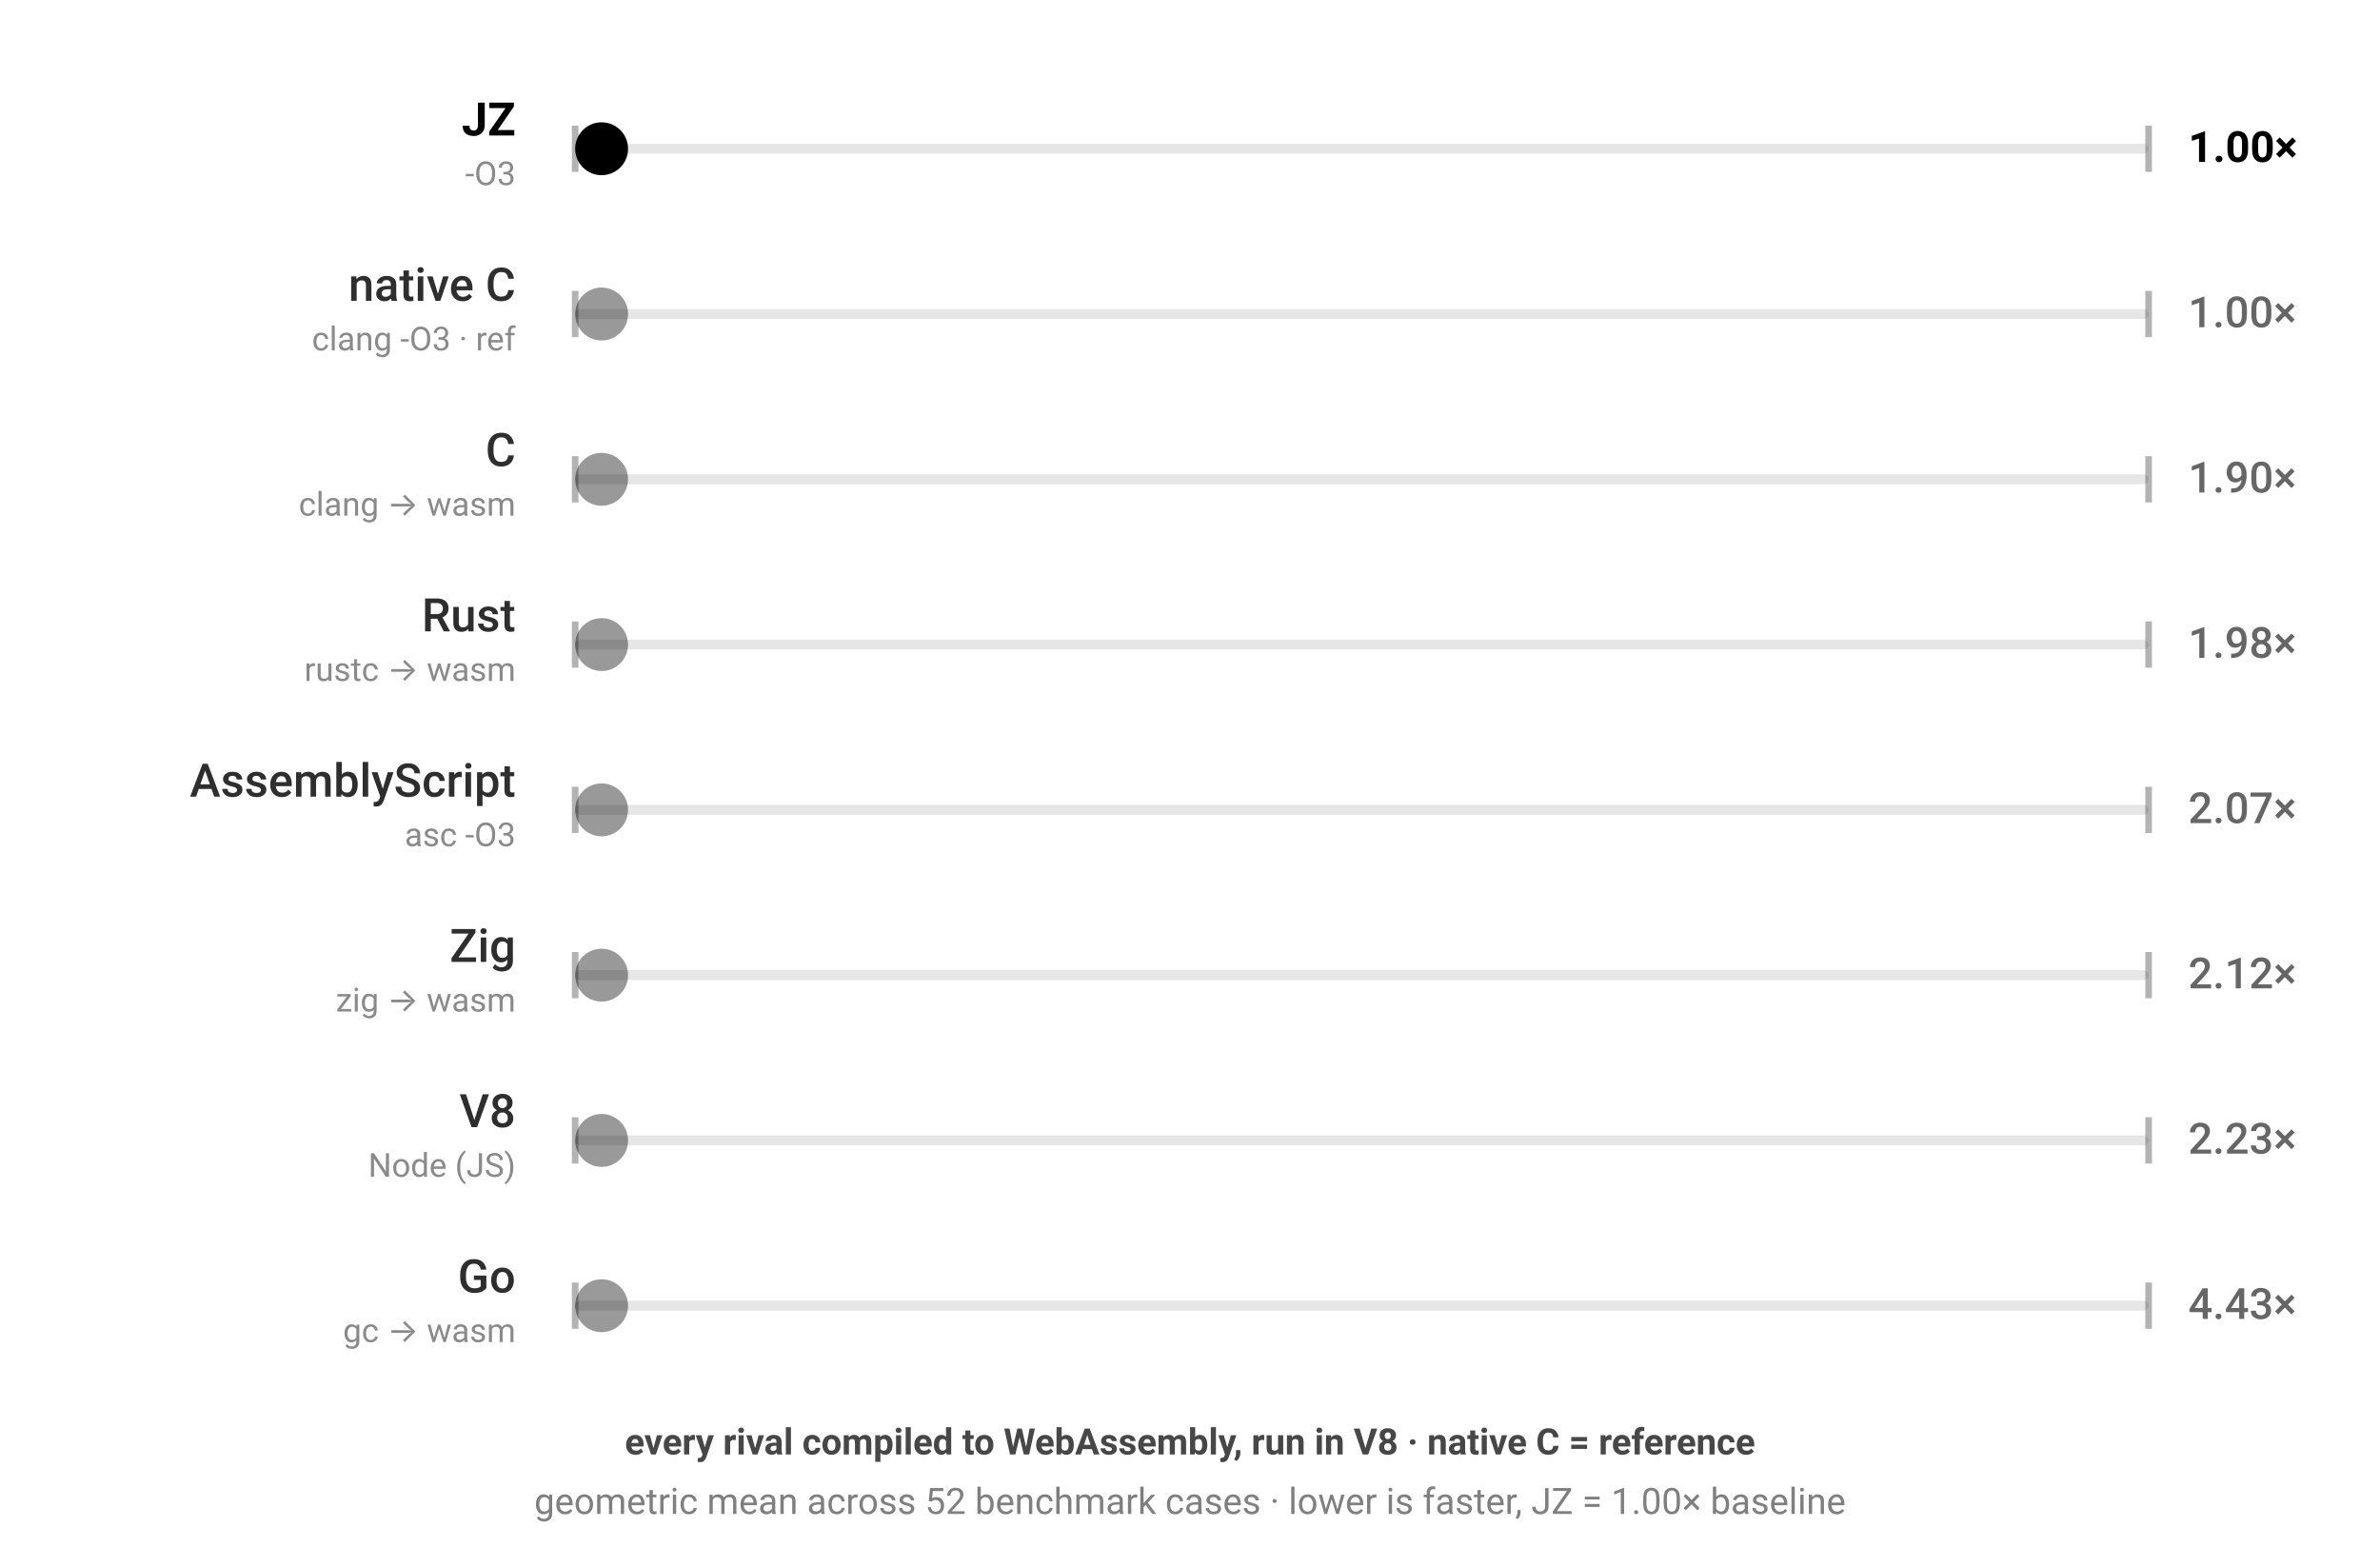
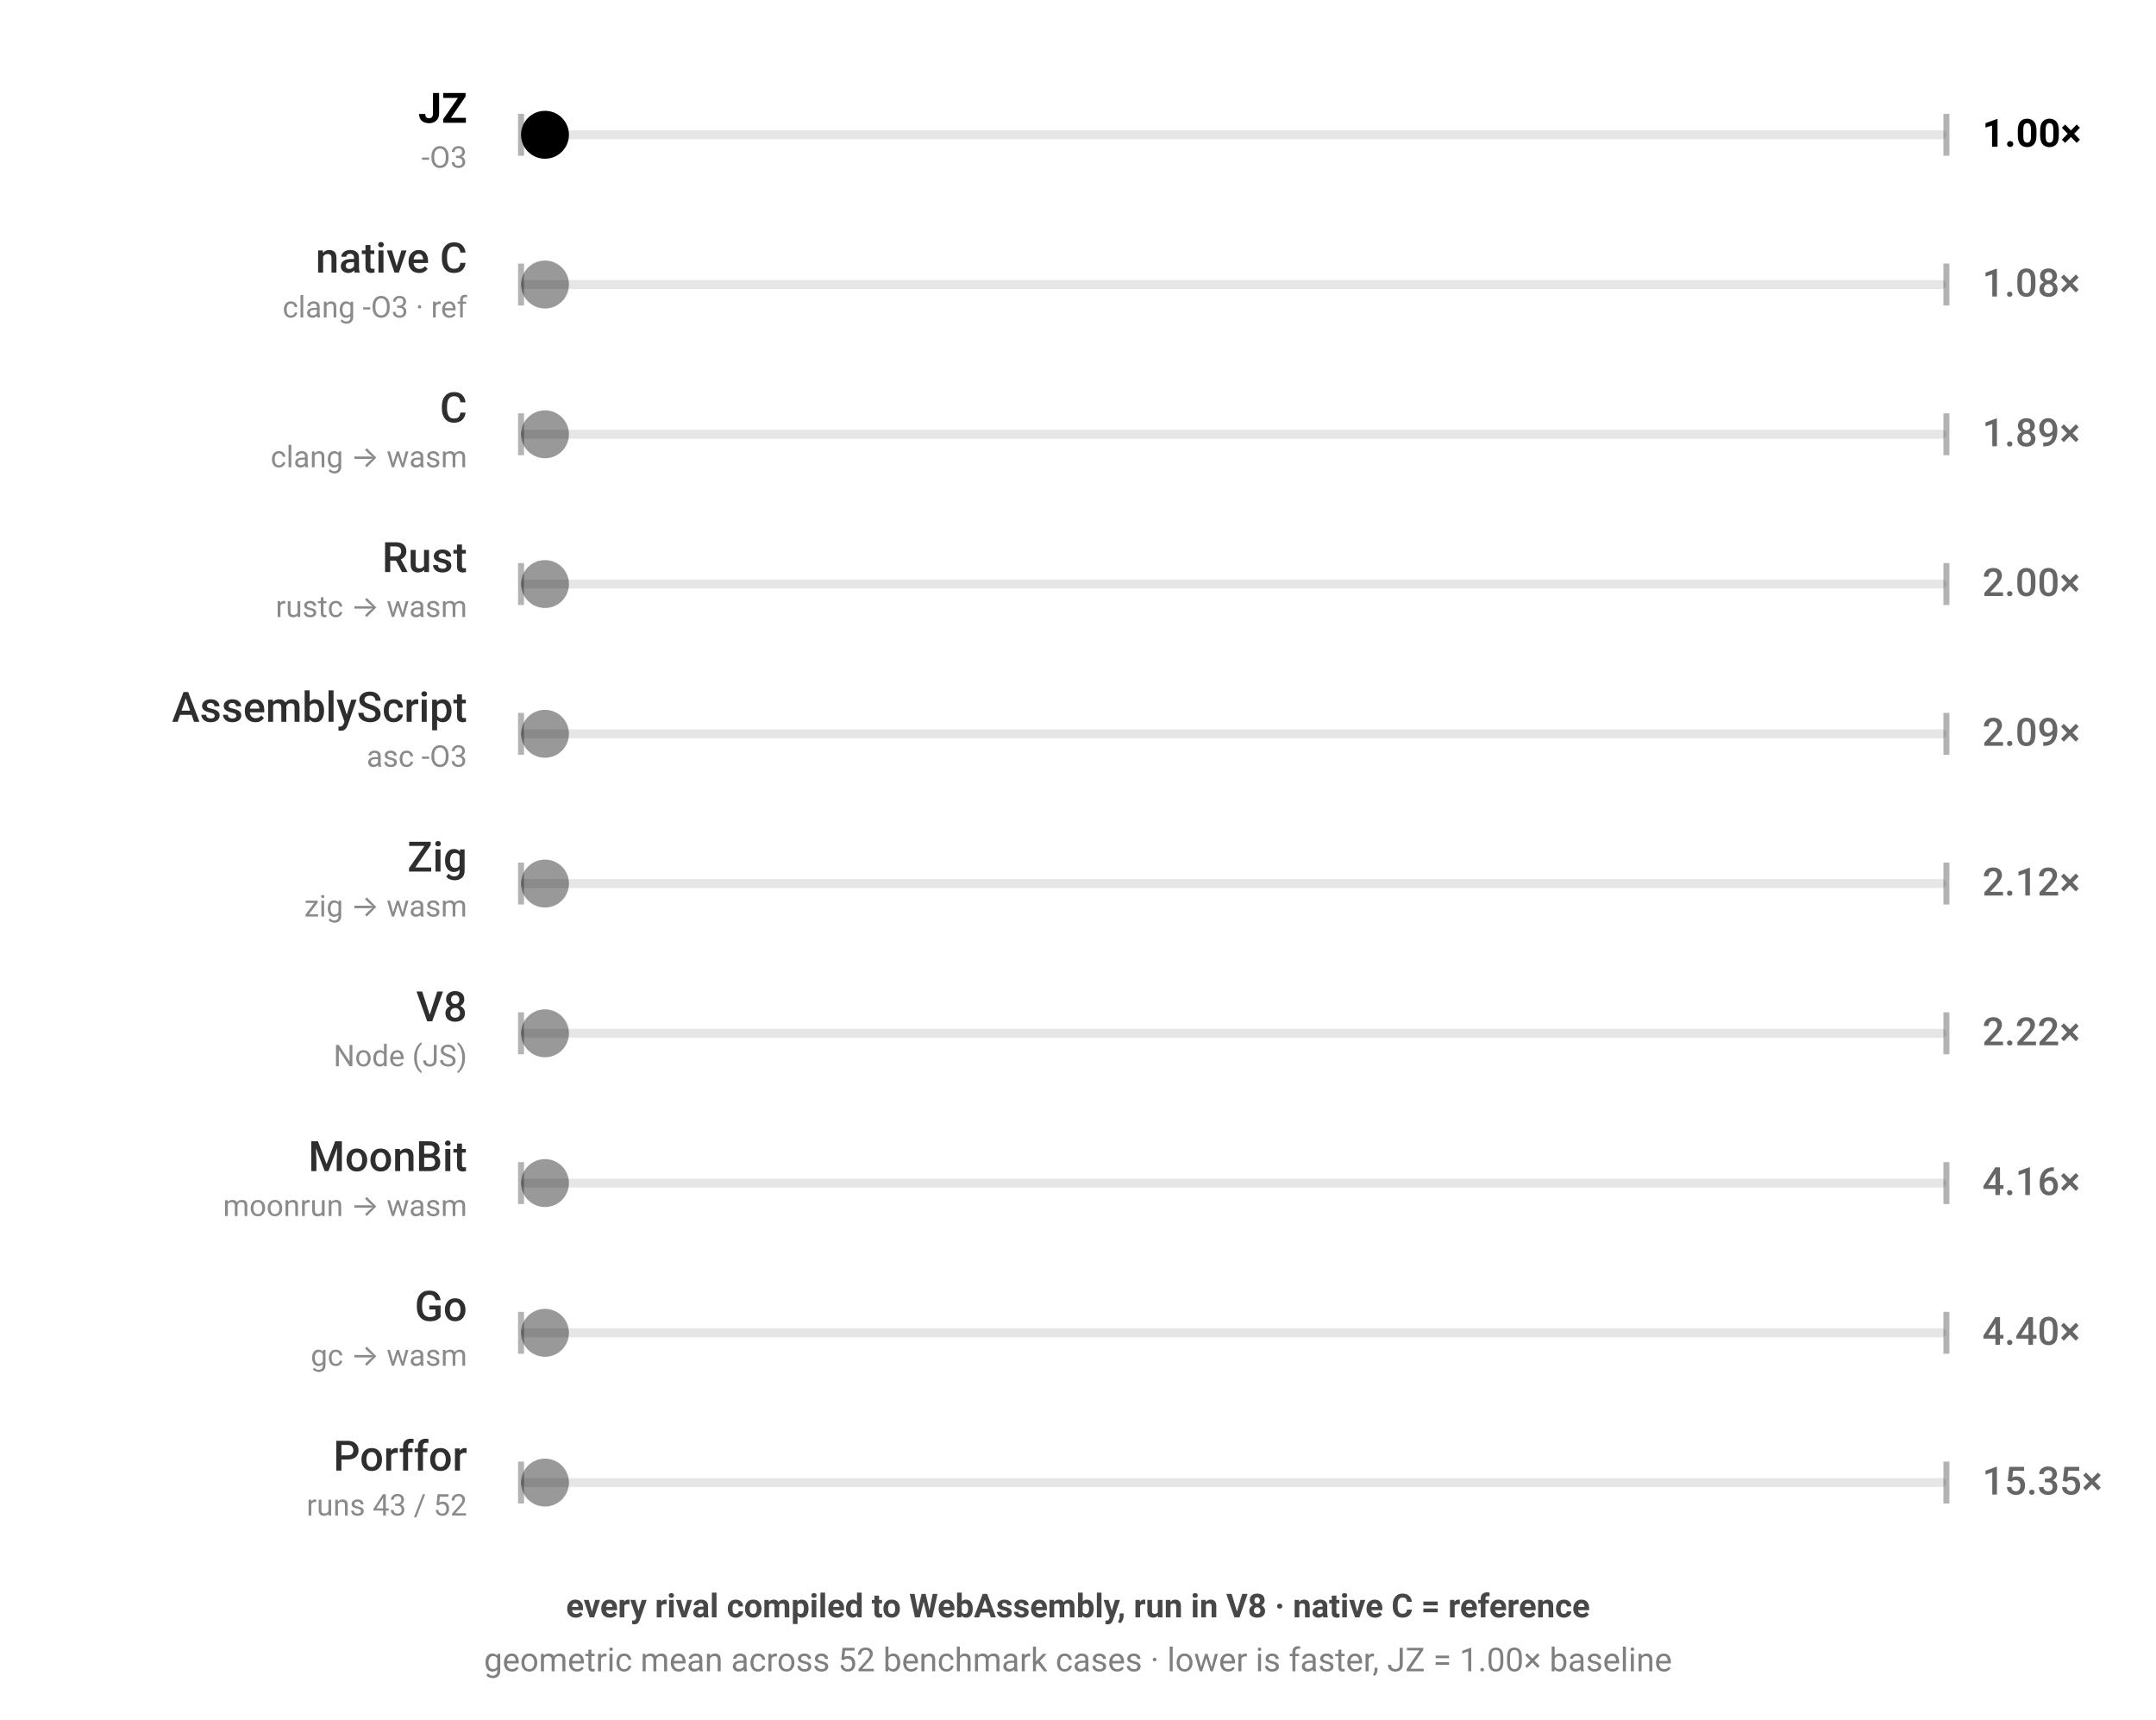
- <svg xmlns="http://www.w3.org/2000/svg" viewBox="0 0 720 474" width="720" height="474" style="color-scheme:light dark" role="img" aria-label="JZ benchmark — every rival compiled to WebAssembly, run in V8 · native C = reference; geometric mean across 52 benchmark cases · lower is faster, JZ = 1.00× baseline; each ball's speed is proportional to that engine's geometric-mean runtime across the corpus">
+ <svg xmlns="http://www.w3.org/2000/svg" viewBox="0 0 720 574" width="720" height="574" style="color-scheme:light dark" role="img" aria-label="JZ benchmark — every rival compiled to WebAssembly, run in V8 · native C = reference; geometric mean across 52 benchmark cases · lower is faster, JZ = 1.00× baseline; each ball's speed is proportional to that engine's geometric-mean runtime across the corpus">
  <g font-family="-apple-system,BlinkMacSystemFont,'Segoe UI',Roboto,sans-serif">
    <rect x="174" y="43.5" width="476" height="3" rx="1.5" fill="currentColor" fill-opacity="0.1" />
    <line x1="174" y1="38" x2="174" y2="52" stroke="currentColor" stroke-opacity="0.3" stroke-width="2" />
    <line x1="650" y1="38" x2="650" y2="52" stroke="currentColor" stroke-opacity="0.3" stroke-width="2" />
    <text x="156" y="41" text-anchor="end" font-size="14" font-weight="700" fill="currentColor" fill-opacity="1">JZ</text>
    <text x="156" y="56" text-anchor="end" font-size="10" fill="currentColor" fill-opacity="0.46">-O3</text>
    <text x="662" y="49" font-size="13" font-weight="700" fill="currentColor" fill-opacity="1">1.00×</text>
    <circle cx="182.0" cy="45" r="8" fill="currentColor" fill-opacity="1">
      <animate attributeName="cx" dur="1.6s" repeatCount="indefinite" calcMode="linear" keyTimes="0;0.5;1" values="182.0;642.0;182.0" begin="-0.00s" />
    </circle>
  </g>
  <g font-family="-apple-system,BlinkMacSystemFont,'Segoe UI',Roboto,sans-serif">
    <rect x="174" y="93.5" width="476" height="3" rx="1.5" fill="currentColor" fill-opacity="0.1" />
    <line x1="174" y1="88" x2="174" y2="102" stroke="currentColor" stroke-opacity="0.3" stroke-width="2" />
    <line x1="650" y1="88" x2="650" y2="102" stroke="currentColor" stroke-opacity="0.3" stroke-width="2" />
    <text x="156" y="91" text-anchor="end" font-size="14" font-weight="500" fill="currentColor" fill-opacity="0.82">native C</text>
    <text x="156" y="106" text-anchor="end" font-size="10" fill="currentColor" fill-opacity="0.46">clang -O3 · ref</text>
-     <text x="662" y="99" font-size="13" font-weight="500" fill="currentColor" fill-opacity="0.6">1.00×</text>
+     <text x="662" y="99" font-size="13" font-weight="500" fill="currentColor" fill-opacity="0.6">1.08×</text>
    <circle cx="182.0" cy="95" r="8" fill="currentColor" fill-opacity="0.4">
-       <animate attributeName="cx" dur="1.6s" repeatCount="indefinite" calcMode="linear" keyTimes="0;0.5;1" values="182.0;642.0;182.0" begin="-0.41s" />
+       <animate attributeName="cx" dur="1.726s" repeatCount="indefinite" calcMode="linear" keyTimes="0;0.5;1" values="182.0;642.0;182.0" begin="-0.41s" />
    </circle>
  </g>
  <g font-family="-apple-system,BlinkMacSystemFont,'Segoe UI',Roboto,sans-serif">
    <rect x="174" y="143.5" width="476" height="3" rx="1.5" fill="currentColor" fill-opacity="0.1" />
    <line x1="174" y1="138" x2="174" y2="152" stroke="currentColor" stroke-opacity="0.3" stroke-width="2" />
    <line x1="650" y1="138" x2="650" y2="152" stroke="currentColor" stroke-opacity="0.3" stroke-width="2" />
    <text x="156" y="141" text-anchor="end" font-size="14" font-weight="500" fill="currentColor" fill-opacity="0.82">C</text>
    <text x="156" y="156" text-anchor="end" font-size="10" fill="currentColor" fill-opacity="0.46">clang → wasm</text>
-     <text x="662" y="149" font-size="13" font-weight="500" fill="currentColor" fill-opacity="0.6">1.90×</text>
+     <text x="662" y="149" font-size="13" font-weight="500" fill="currentColor" fill-opacity="0.6">1.89×</text>
    <circle cx="182.0" cy="145" r="8" fill="currentColor" fill-opacity="0.4">
-       <animate attributeName="cx" dur="3.041s" repeatCount="indefinite" calcMode="linear" keyTimes="0;0.5;1" values="182.0;642.0;182.0" begin="-0.82s" />
+       <animate attributeName="cx" dur="3.027s" repeatCount="indefinite" calcMode="linear" keyTimes="0;0.5;1" values="182.0;642.0;182.0" begin="-0.82s" />
    </circle>
  </g>
  <g font-family="-apple-system,BlinkMacSystemFont,'Segoe UI',Roboto,sans-serif">
    <rect x="174" y="193.5" width="476" height="3" rx="1.5" fill="currentColor" fill-opacity="0.1" />
    <line x1="174" y1="188" x2="174" y2="202" stroke="currentColor" stroke-opacity="0.3" stroke-width="2" />
    <line x1="650" y1="188" x2="650" y2="202" stroke="currentColor" stroke-opacity="0.3" stroke-width="2" />
    <text x="156" y="191" text-anchor="end" font-size="14" font-weight="500" fill="currentColor" fill-opacity="0.82">Rust</text>
    <text x="156" y="206" text-anchor="end" font-size="10" fill="currentColor" fill-opacity="0.46">rustc → wasm</text>
-     <text x="662" y="199" font-size="13" font-weight="500" fill="currentColor" fill-opacity="0.6">1.98×</text>
+     <text x="662" y="199" font-size="13" font-weight="500" fill="currentColor" fill-opacity="0.6">2.00×</text>
    <circle cx="182.0" cy="195" r="8" fill="currentColor" fill-opacity="0.4">
-       <animate attributeName="cx" dur="3.163s" repeatCount="indefinite" calcMode="linear" keyTimes="0;0.5;1" values="182.0;642.0;182.0" begin="-1.23s" />
+       <animate attributeName="cx" dur="3.198s" repeatCount="indefinite" calcMode="linear" keyTimes="0;0.5;1" values="182.0;642.0;182.0" begin="-1.23s" />
    </circle>
  </g>
  <g font-family="-apple-system,BlinkMacSystemFont,'Segoe UI',Roboto,sans-serif">
    <rect x="174" y="243.5" width="476" height="3" rx="1.5" fill="currentColor" fill-opacity="0.1" />
    <line x1="174" y1="238" x2="174" y2="252" stroke="currentColor" stroke-opacity="0.3" stroke-width="2" />
    <line x1="650" y1="238" x2="650" y2="252" stroke="currentColor" stroke-opacity="0.3" stroke-width="2" />
    <text x="156" y="241" text-anchor="end" font-size="14" font-weight="500" fill="currentColor" fill-opacity="0.82">AssemblyScript</text>
    <text x="156" y="256" text-anchor="end" font-size="10" fill="currentColor" fill-opacity="0.46">asc -O3</text>
-     <text x="662" y="249" font-size="13" font-weight="500" fill="currentColor" fill-opacity="0.6">2.07×</text>
+     <text x="662" y="249" font-size="13" font-weight="500" fill="currentColor" fill-opacity="0.6">2.09×</text>
    <circle cx="182.0" cy="245" r="8" fill="currentColor" fill-opacity="0.4">
-       <animate attributeName="cx" dur="3.31s" repeatCount="indefinite" calcMode="linear" keyTimes="0;0.5;1" values="182.0;642.0;182.0" begin="-1.64s" />
+       <animate attributeName="cx" dur="3.337s" repeatCount="indefinite" calcMode="linear" keyTimes="0;0.5;1" values="182.0;642.0;182.0" begin="-1.64s" />
    </circle>
  </g>
  <g font-family="-apple-system,BlinkMacSystemFont,'Segoe UI',Roboto,sans-serif">
    <rect x="174" y="293.5" width="476" height="3" rx="1.5" fill="currentColor" fill-opacity="0.1" />
    <line x1="174" y1="288" x2="174" y2="302" stroke="currentColor" stroke-opacity="0.3" stroke-width="2" />
    <line x1="650" y1="288" x2="650" y2="302" stroke="currentColor" stroke-opacity="0.3" stroke-width="2" />
    <text x="156" y="291" text-anchor="end" font-size="14" font-weight="500" fill="currentColor" fill-opacity="0.82">Zig</text>
    <text x="156" y="306" text-anchor="end" font-size="10" fill="currentColor" fill-opacity="0.46">zig → wasm</text>
    <text x="662" y="299" font-size="13" font-weight="500" fill="currentColor" fill-opacity="0.6">2.12×</text>
    <circle cx="182.0" cy="295" r="8" fill="currentColor" fill-opacity="0.4">
-       <animate attributeName="cx" dur="3.398s" repeatCount="indefinite" calcMode="linear" keyTimes="0;0.5;1" values="182.0;642.0;182.0" begin="-2.05s" />
+       <animate attributeName="cx" dur="3.39s" repeatCount="indefinite" calcMode="linear" keyTimes="0;0.5;1" values="182.0;642.0;182.0" begin="-2.05s" />
    </circle>
  </g>
  <g font-family="-apple-system,BlinkMacSystemFont,'Segoe UI',Roboto,sans-serif">
    <rect x="174" y="343.5" width="476" height="3" rx="1.5" fill="currentColor" fill-opacity="0.1" />
    <line x1="174" y1="338" x2="174" y2="352" stroke="currentColor" stroke-opacity="0.3" stroke-width="2" />
    <line x1="650" y1="338" x2="650" y2="352" stroke="currentColor" stroke-opacity="0.3" stroke-width="2" />
    <text x="156" y="341" text-anchor="end" font-size="14" font-weight="500" fill="currentColor" fill-opacity="0.82">V8</text>
    <text x="156" y="356" text-anchor="end" font-size="10" fill="currentColor" fill-opacity="0.46">Node (JS)</text>
-     <text x="662" y="349" font-size="13" font-weight="500" fill="currentColor" fill-opacity="0.6">2.23×</text>
+     <text x="662" y="349" font-size="13" font-weight="500" fill="currentColor" fill-opacity="0.6">2.22×</text>
    <circle cx="182.0" cy="345" r="8" fill="currentColor" fill-opacity="0.4">
-       <animate attributeName="cx" dur="3.569s" repeatCount="indefinite" calcMode="linear" keyTimes="0;0.5;1" values="182.0;642.0;182.0" begin="-2.46s" />
+       <animate attributeName="cx" dur="3.549s" repeatCount="indefinite" calcMode="linear" keyTimes="0;0.5;1" values="182.0;642.0;182.0" begin="-2.46s" />
    </circle>
  </g>
  <g font-family="-apple-system,BlinkMacSystemFont,'Segoe UI',Roboto,sans-serif">
    <rect x="174" y="393.5" width="476" height="3" rx="1.5" fill="currentColor" fill-opacity="0.1" />
    <line x1="174" y1="388" x2="174" y2="402" stroke="currentColor" stroke-opacity="0.3" stroke-width="2" />
    <line x1="650" y1="388" x2="650" y2="402" stroke="currentColor" stroke-opacity="0.3" stroke-width="2" />
-     <text x="156" y="391" text-anchor="end" font-size="14" font-weight="500" fill="currentColor" fill-opacity="0.82">Go</text>
-     <text x="156" y="406" text-anchor="end" font-size="10" fill="currentColor" fill-opacity="0.46">gc → wasm</text>
-     <text x="662" y="399" font-size="13" font-weight="500" fill="currentColor" fill-opacity="0.6">4.43×</text>
+     <text x="156" y="391" text-anchor="end" font-size="14" font-weight="500" fill="currentColor" fill-opacity="0.82">MoonBit</text>
+     <text x="156" y="406" text-anchor="end" font-size="10" fill="currentColor" fill-opacity="0.46">moonrun → wasm</text>
+     <text x="662" y="399" font-size="13" font-weight="500" fill="currentColor" fill-opacity="0.6">4.16×</text>
    <circle cx="182.0" cy="395" r="8" fill="currentColor" fill-opacity="0.4">
-       <animate attributeName="cx" dur="7.09s" repeatCount="indefinite" calcMode="linear" keyTimes="0;0.5;1" values="182.0;642.0;182.0" begin="-2.87s" />
+       <animate attributeName="cx" dur="6.649s" repeatCount="indefinite" calcMode="linear" keyTimes="0;0.5;1" values="182.0;642.0;182.0" begin="-2.87s" />
    </circle>
  </g>
-   <text x="360" y="440" text-anchor="middle" font-family="-apple-system,BlinkMacSystemFont,'Segoe UI',Roboto,sans-serif" font-size="11" font-weight="600" fill="currentColor" fill-opacity="0.72">every rival compiled to WebAssembly, run in V8 · native C = reference</text>
-   <text x="360" y="458" text-anchor="middle" font-family="-apple-system,BlinkMacSystemFont,'Segoe UI',Roboto,sans-serif" font-size="11" fill="currentColor" fill-opacity="0.5">geometric mean across 52 benchmark cases · lower is faster, JZ = 1.00× baseline</text>
+   <g font-family="-apple-system,BlinkMacSystemFont,'Segoe UI',Roboto,sans-serif">
+     <rect x="174" y="443.5" width="476" height="3" rx="1.5" fill="currentColor" fill-opacity="0.1" />
+     <line x1="174" y1="438" x2="174" y2="452" stroke="currentColor" stroke-opacity="0.3" stroke-width="2" />
+     <line x1="650" y1="438" x2="650" y2="452" stroke="currentColor" stroke-opacity="0.3" stroke-width="2" />
+     <text x="156" y="441" text-anchor="end" font-size="14" font-weight="500" fill="currentColor" fill-opacity="0.82">Go</text>
+     <text x="156" y="456" text-anchor="end" font-size="10" fill="currentColor" fill-opacity="0.46">gc → wasm</text>
+     <text x="662" y="449" font-size="13" font-weight="500" fill="currentColor" fill-opacity="0.6">4.40×</text>
+     <circle cx="182.0" cy="445" r="8" fill="currentColor" fill-opacity="0.4">
+       <animate attributeName="cx" dur="7.045s" repeatCount="indefinite" calcMode="linear" keyTimes="0;0.5;1" values="182.0;642.0;182.0" begin="-3.28s" />
+     </circle>
+   </g>
+   <g font-family="-apple-system,BlinkMacSystemFont,'Segoe UI',Roboto,sans-serif">
+     <rect x="174" y="493.5" width="476" height="3" rx="1.5" fill="currentColor" fill-opacity="0.1" />
+     <line x1="174" y1="488" x2="174" y2="502" stroke="currentColor" stroke-opacity="0.3" stroke-width="2" />
+     <line x1="650" y1="488" x2="650" y2="502" stroke="currentColor" stroke-opacity="0.3" stroke-width="2" />
+     <text x="156" y="491" text-anchor="end" font-size="14" font-weight="500" fill="currentColor" fill-opacity="0.82">Porffor</text>
+     <text x="156" y="506" text-anchor="end" font-size="10" fill="currentColor" fill-opacity="0.46">runs 43 / 52</text>
+     <text x="662" y="499" font-size="13" font-weight="500" fill="currentColor" fill-opacity="0.6">15.35×</text>
+     <circle cx="182.0" cy="495" r="8" fill="currentColor" fill-opacity="0.4">
+       <animate attributeName="cx" dur="10s" repeatCount="indefinite" calcMode="linear" keyTimes="0;0.5;1" values="182.0;642.0;182.0" begin="-3.69s" />
+     </circle>
+   </g>
+   <text x="360" y="540" text-anchor="middle" font-family="-apple-system,BlinkMacSystemFont,'Segoe UI',Roboto,sans-serif" font-size="11" font-weight="600" fill="currentColor" fill-opacity="0.72">every rival compiled to WebAssembly, run in V8 · native C = reference</text>
+   <text x="360" y="558" text-anchor="middle" font-family="-apple-system,BlinkMacSystemFont,'Segoe UI',Roboto,sans-serif" font-size="11" fill="currentColor" fill-opacity="0.5">geometric mean across 52 benchmark cases · lower is faster, JZ = 1.00× baseline</text>
</svg>
